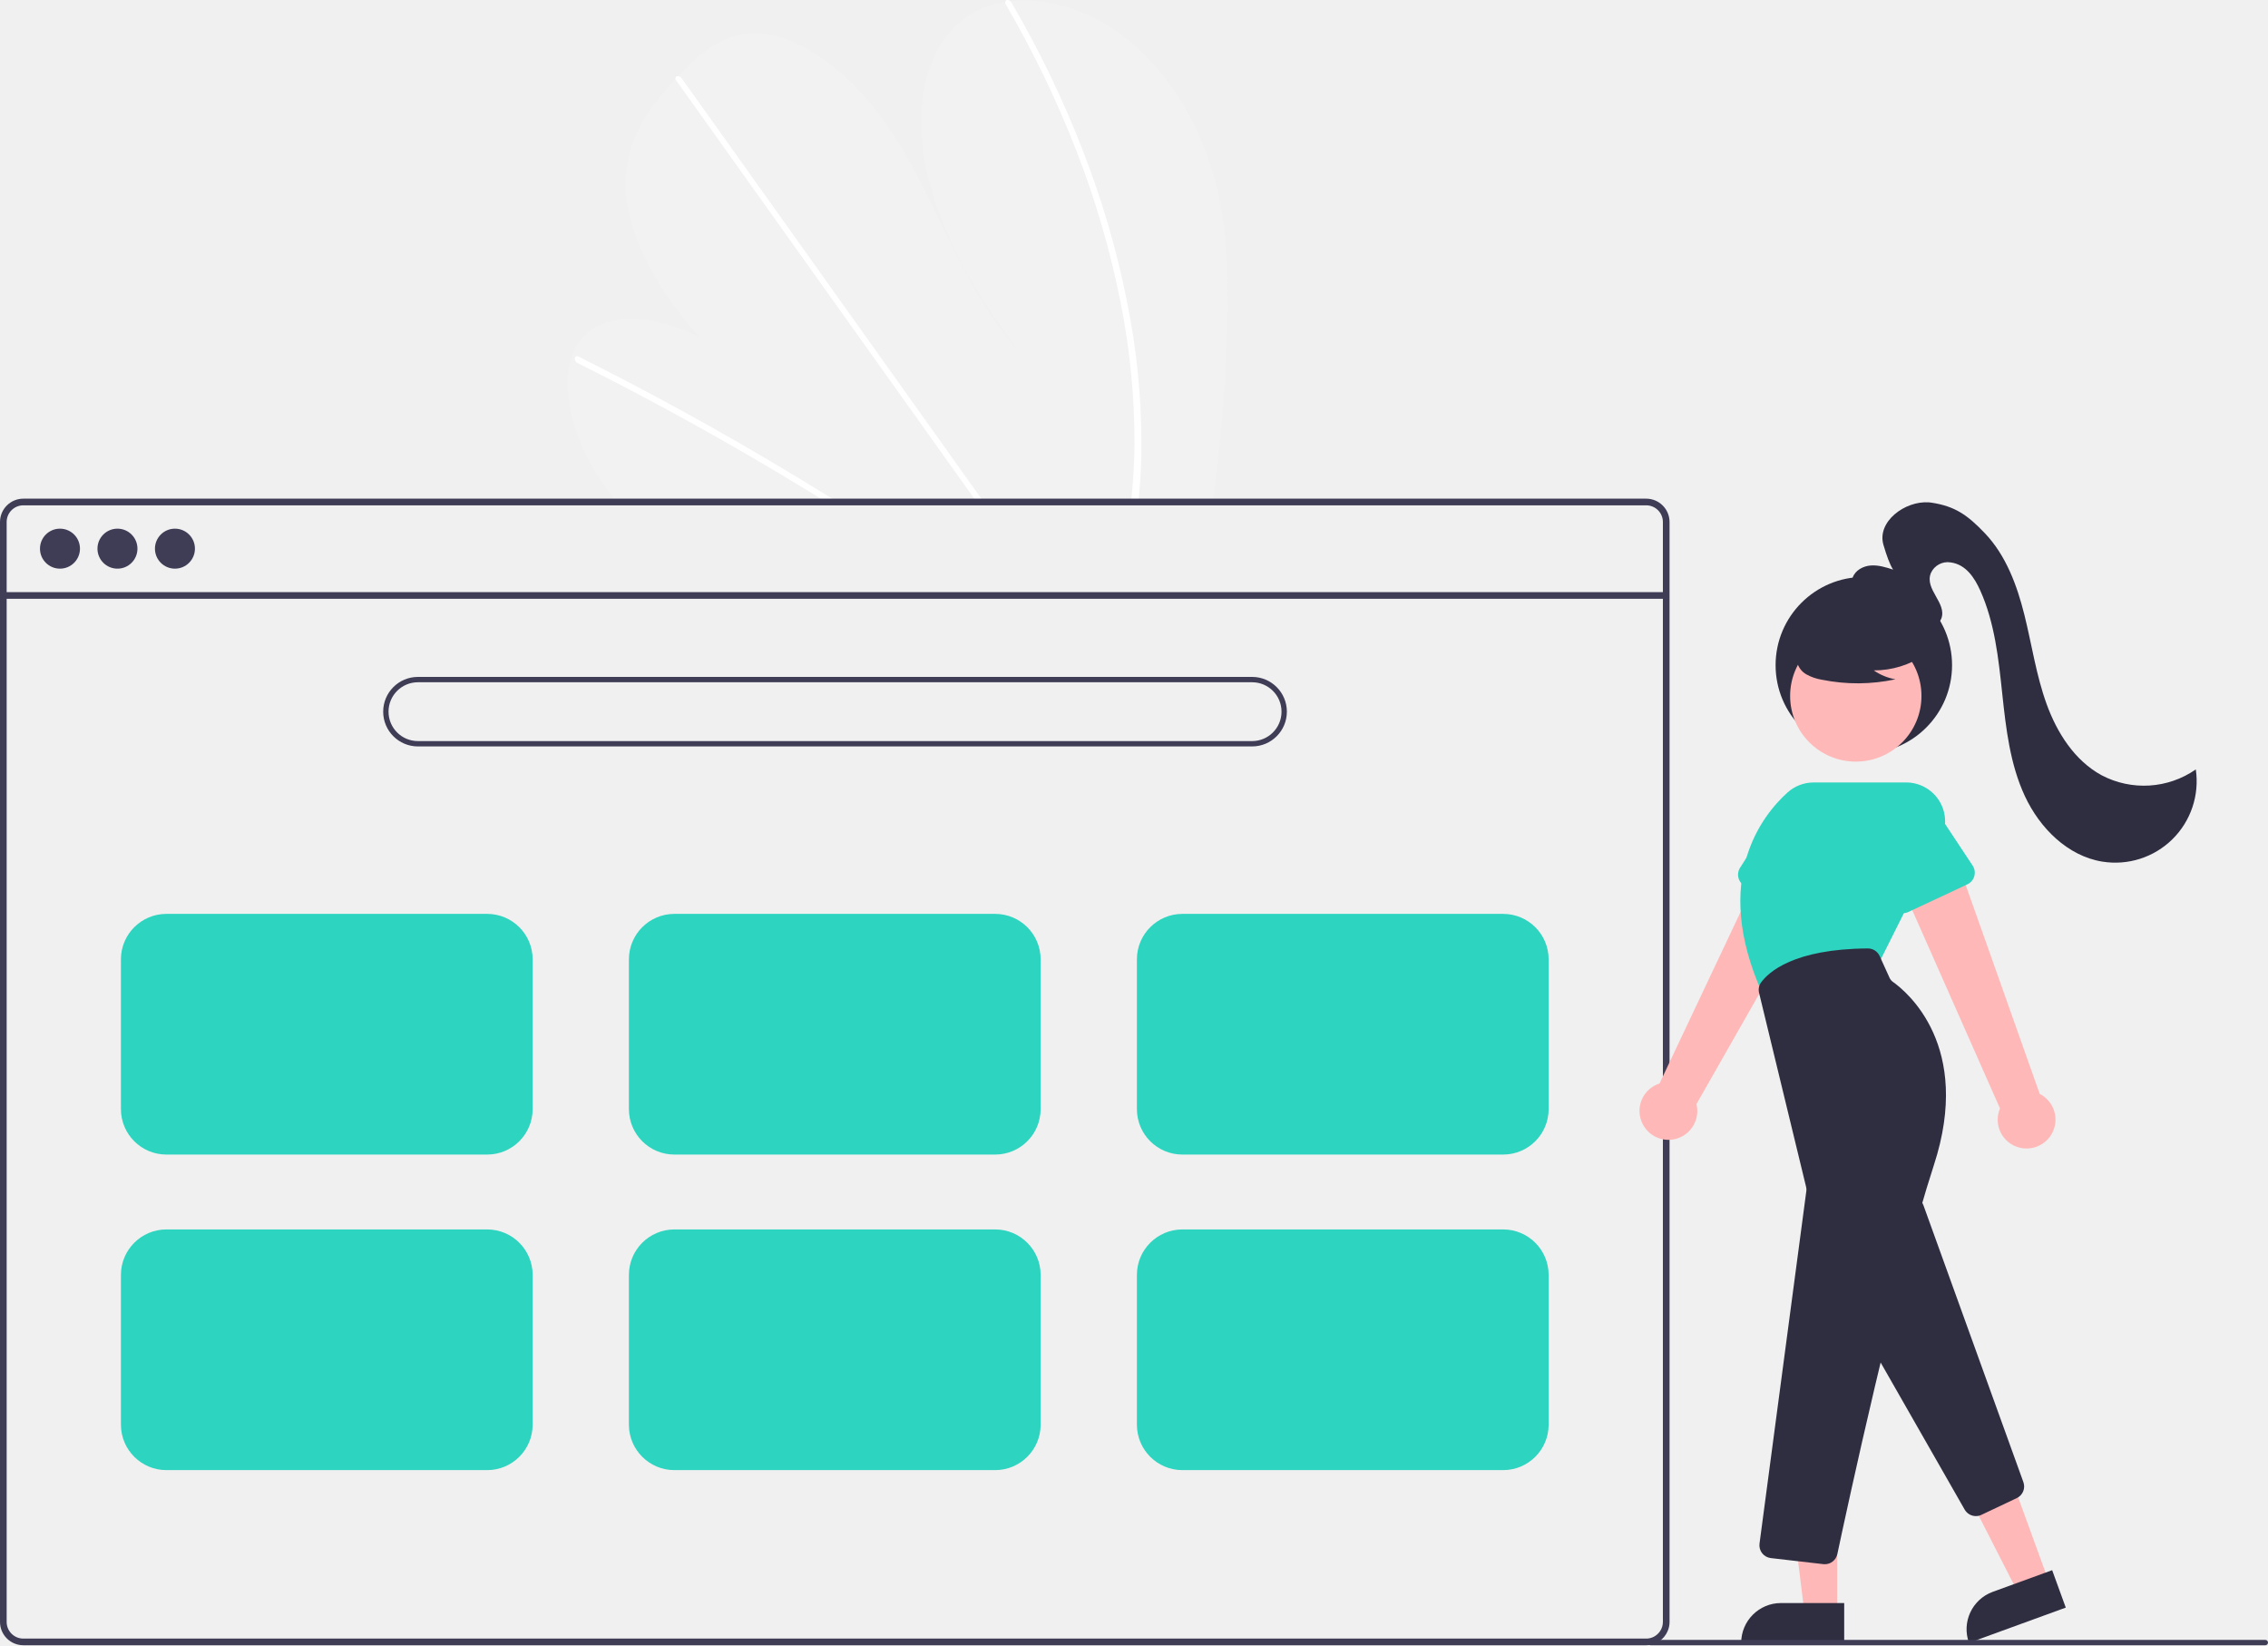
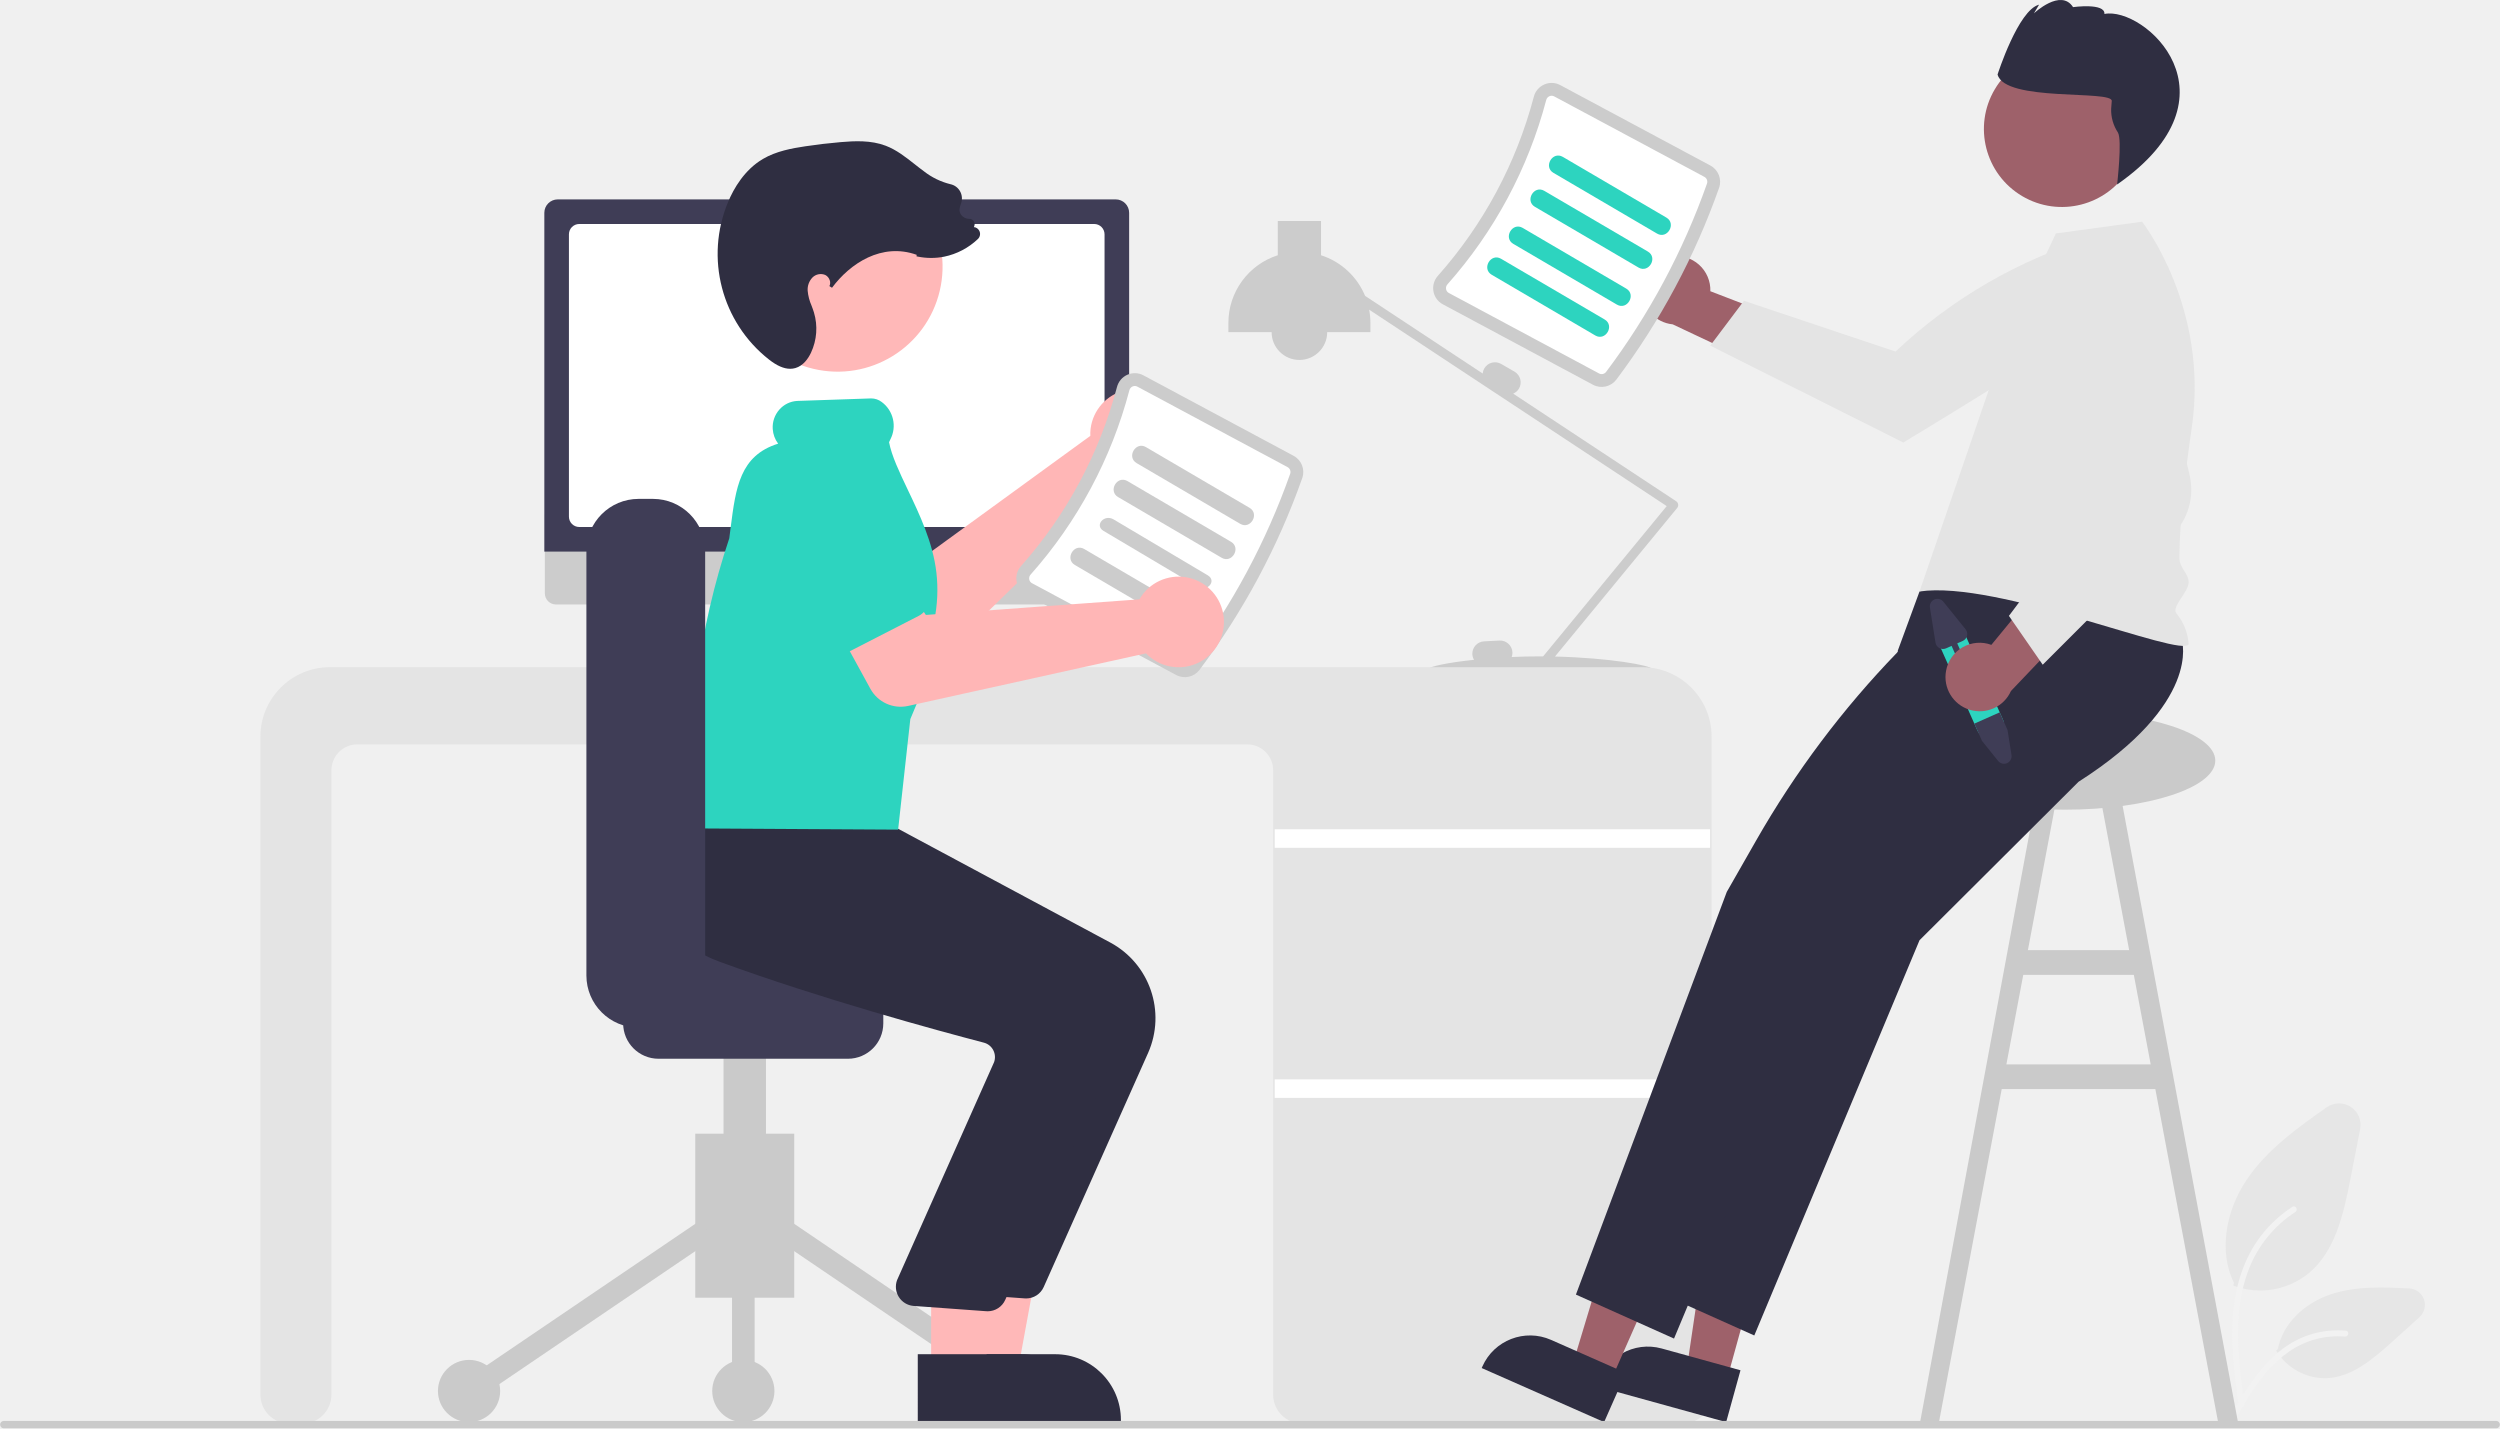
- <svg xmlns="http://www.w3.org/2000/svg" data-name="Layer 1" width="848.284" height="615.234" viewBox="0 0 848.284 615.234">
-   <path d="M634.899,256.958a554.592,554.592,0,0,1-5.228,71.262c-.115.829-.239,1.659-.354,2.488L406.04,329.46c-.656-.824-1.301-1.657-1.926-2.501-2.085-2.792-4.038-5.663-5.832-8.633-8.62-14.308-12.567-31.061-8.612-42.619l.071-.18a20.281,20.281,0,0,1,3.958-6.878c9.017-10.15,27.248-8.458,43.792-.265-14.839-16.243-26.655-36.739-27.553-55.035-.88-17.845,8.451-30.593,18.572-41.427.332-.358.664-.706.996-1.054.161-.179.332-.348.493-.527,7.896-8.256,17.102-16.395,30.427-15.41,14.614,1.082,30.816,13.322,42.177,27.586,11.36,14.254,18.91,30.446,26.562,46.249,7.662,15.793,15.951,31.99,28.246,45.489C540.758,253.192,527.332,229.226,522.372,205.918s-.595-45.694,14.247-56.671a34.713,34.713,0,0,1,15.205-6.135c.64-.106,1.291-.193,1.951-.269,13.739-1.563,30.143,3.188,44.1,14.547,15.37,12.506,26.027,31.046,31.329,48.646C634.505,223.635,635.07,240.578,634.899,256.958Z" transform="translate(-175.858 -142.383)" fill="#f2f2f2" />
-   <path d="M488.818,329.923l-4.269-.024q-2.033-1.271-4.086-2.513c-.847-.535-1.704-1.05-2.562-1.574q-21.243-12.974-42.751-24.889Q413.661,288.997,391.956,278.171a1.789,1.789,0,0,1-1.029-2.046.515.515,0,0,1,.071-.15c.202-.379.653-.536,1.311-.213,1.775.89,3.56,1.78,5.335,2.69q21.764,11.012,43.342,23.123,21.563,12.106,42.879,25.28c.299.182.598.373.897.555C486.118,328.247,487.463,329.085,488.818,329.923Z" transform="translate(-175.858 -142.383)" fill="#fff" />
-   <path d="M543.868,330.23l-2.64-.015c-.595-.833-1.181-1.667-1.776-2.5q-20.985-29.428-41.962-58.855-34.351-48.178-68.682-96.355a1.7,1.7,0,0,1-.297-.582c-.196-.711.327-1.128.996-1.054a2.006,2.006,0,0,1,1.395.888q19.259,27.018,38.509,54.016,34.173,47.937,68.336,95.863c1.449,2.028,2.897,4.066,4.346,6.094C542.687,328.564,543.282,329.397,543.868,330.23Z" transform="translate(-175.858 -142.383)" fill="#fff" />
-   <path d="M602.684,314.899c-.135,4.449-.429,8.828-.814,13.166q-.112,1.244-.224,2.489l-2.77-.015c.085-.829.169-1.659.244-2.489.585-6.267,1.001-12.605,1.057-19.114a266.656,266.656,0,0,0-5.25-53.75,334.665,334.665,0,0,0-16.259-55.842A383.492,383.492,0,0,0,552.068,144.093a1.476,1.476,0,0,1-.245-.981c.114-.789,1.165-1.024,1.951-.269a2.293,2.293,0,0,1,.397.502q1.917,3.296,3.763,6.611a383.228,383.228,0,0,1,25.461,55.443,333.081,333.081,0,0,1,15.157,55.926A263.074,263.074,0,0,1,602.684,314.899Z" transform="translate(-175.858 -142.383)" fill="#fff" />
-   <path d="M791.578,328.857h-607a8.728,8.728,0,0,0-8.72,8.72v411.32a8.728,8.728,0,0,0,8.72,8.72h607a8.712,8.712,0,0,0,6.63-3.06,2.043,2.043,0,0,0,.19-.24,8.166,8.166,0,0,0,1.25-2.11,8.507,8.507,0,0,0,.66-3.31V337.577A8.73,8.73,0,0,0,791.578,328.857Zm6.24,420.04a6.175,6.175,0,0,1-1.03,3.42,6.446,6.446,0,0,1-2.36,2.12,6.184,6.184,0,0,1-2.85.69h-607a6.238,6.238,0,0,1-6.23-6.23V337.577a6.238,6.238,0,0,1,6.23-6.23h607a6.239,6.239,0,0,1,6.24,6.23Z" transform="translate(-175.858 -142.383)" fill="#3f3d56" />
-   <rect x="1.243" y="221.423" width="621.957" height="2.493" fill="#3f3d56" />
-   <circle cx="22.432" cy="205.17" r="7.478" fill="#3f3d56" />
-   <circle cx="43.932" cy="205.17" r="7.478" fill="#3f3d56" />
-   <circle cx="65.433" cy="205.17" r="7.478" fill="#3f3d56" />
-   <path d="M644.177,421.509h-312a13,13,0,0,1,0-26h312a13,13,0,0,1,0,26Zm-312-24a11,11,0,0,0,0,22h312a11,11,0,0,0,0-22Z" transform="translate(-175.858 -142.383)" fill="#3f3d56" />
-   <path d="M358.083,574.127h-120a17.019,17.019,0,0,1-17-17v-56a17.019,17.019,0,0,1,17-17h120a17.019,17.019,0,0,1,17,17v56A17.019,17.019,0,0,1,358.083,574.127Z" transform="translate(-175.858 -142.383)" fill="#2dd4bf" />
-   <path d="M548.083,574.127h-120a17.019,17.019,0,0,1-17-17v-56a17.019,17.019,0,0,1,17-17h120a17.019,17.019,0,0,1,17,17v56A17.019,17.019,0,0,1,548.083,574.127Z" transform="translate(-175.858 -142.383)" fill="#2dd4bf" />
-   <path d="M738.083,574.127h-120a17.019,17.019,0,0,1-17-17v-56a17.019,17.019,0,0,1,17-17h120a17.019,17.019,0,0,1,17,17v56A17.019,17.019,0,0,1,738.083,574.127Z" transform="translate(-175.858 -142.383)" fill="#2dd4bf" />
-   <path d="M358.083,692.127h-120a17.019,17.019,0,0,1-17-17v-56a17.019,17.019,0,0,1,17-17h120a17.019,17.019,0,0,1,17,17v56A17.019,17.019,0,0,1,358.083,692.127Z" transform="translate(-175.858 -142.383)" fill="#2dd4bf" />
-   <path d="M548.083,692.127h-120a17.019,17.019,0,0,1-17-17v-56a17.019,17.019,0,0,1,17-17h120a17.019,17.019,0,0,1,17,17v56A17.019,17.019,0,0,1,548.083,692.127Z" transform="translate(-175.858 -142.383)" fill="#2dd4bf" />
-   <path d="M738.083,692.127h-120a17.019,17.019,0,0,1-17-17v-56a17.019,17.019,0,0,1,17-17h120a17.019,17.019,0,0,1,17,17v56A17.019,17.019,0,0,1,738.083,692.127Z" transform="translate(-175.858 -142.383)" fill="#2dd4bf" />
-   <circle cx="697.115" cy="248.744" r="33" fill="#2f2e41" />
-   <path d="M790.301,562.796a10.743,10.743,0,0,1,6.253-15.24l41.816-88.459,19.128,13.413-47.119,82.735a10.801,10.801,0,0,1-20.078,7.551Z" transform="translate(-175.858 -142.383)" fill="#ffb8b8" />
-   <path d="M826.133,470.841a4.812,4.812,0,0,1,.552-3.973l13.001-20.382a13.377,13.377,0,0,1,24.456,10.85l-6.549,23.353a4.817,4.817,0,0,1-6.604,3.096L828.78,473.855A4.811,4.811,0,0,1,826.133,470.841Z" transform="translate(-175.858 -142.383)" fill="#2dd4bf" />
-   <path d="M931.348,571.566a10.743,10.743,0,0,1-7.445-14.694l-39.602-89.472,22.655-5.706,31.804,89.742a10.801,10.801,0,0,1-7.412,20.13Z" transform="translate(-175.858 -142.383)" fill="#ffb8b8" />
-   <polygon points="766.285 591.358 754.765 595.553 733.105 553.115 750.107 546.924 766.285 591.358" fill="#ffb8b8" />
-   <path d="M923.479,735.693H947.123a0,0,0,0,1,0,0v14.887a0,0,0,0,1,0,0H908.592a0,0,0,0,1,0,0v0A14.887,14.887,0,0,1,923.479,735.693Z" transform="translate(-374.1125 219.9076) rotate(-20.00652)" fill="#2f2e41" />
-   <path d="M910.695,706.898l-43.887-76.802a4.822,4.822,0,0,1,.052-4.868l19.762-32.937a4.817,4.817,0,0,1,8.661.841l37.364,103.468a4.799,4.799,0,0,1-2.469,5.99l-13.239,6.271a4.774,4.774,0,0,1-2.044.459A4.84,4.84,0,0,1,910.695,706.898Z" transform="translate(-175.858 -142.383)" fill="#2f2e41" />
-   <circle cx="694.111" cy="260.239" r="24.561" fill="#ffb8b8" />
-   <path d="M835.034,513.874c-19.342-42.889.157-66.859,9.439-75.173a14.557,14.557,0,0,1,9.73-3.721h34.599a14.576,14.576,0,0,1,13.038,21.095l-23.13,46.259-43.488,11.96Z" transform="translate(-175.858 -142.383)" fill="#2dd4bf" />
-   <path d="M885.651,483.434a4.812,4.812,0,0,1-2.645-3.015l-6.924-23.163a13.377,13.377,0,0,1,24.198-11.413l13.39,20.223a4.817,4.817,0,0,1-1.974,7.022l-22.033,10.314A4.811,4.811,0,0,1,885.651,483.434Z" transform="translate(-175.858 -142.383)" fill="#2dd4bf" />
-   <polygon points="687.147 602.955 674.887 602.954 669.055 555.666 687.149 555.667 687.147 602.955" fill="#ffb8b8" />
-   <path d="M666.13,599.451h23.644a0,0,0,0,1,0,0v14.887a0,0,0,0,1,0,0H651.243a0,0,0,0,1,0,0v0A14.887,14.887,0,0,1,666.13,599.451Z" fill="#2f2e41" />
-   <path d="M857.81,727.286l-19.629-2.264a4.818,4.818,0,0,1-4.223-5.42l17.518-131.9a3.75,3.75,0,0,0-.073-1.377l-17.608-72.645a4.761,4.761,0,0,1,.754-3.926c2.73-3.764,12.086-12.537,39.914-12.703h.03a4.834,4.834,0,0,1,4.397,2.827l3.712,8.166a3.763,3.763,0,0,0,1.253,1.513c5.11,3.617,29.862,23.918,15.328,68.489-14.285,43.807-32.587,128.855-36.111,145.459a4.791,4.791,0,0,1-4.698,3.814A4.925,4.925,0,0,1,857.81,727.286Z" transform="translate(-175.858 -142.383)" fill="#2f2e41" />
-   <path d="M895.777,387.173A33.405,33.405,0,0,1,876.686,393.073a20.471,20.471,0,0,0,8.114,3.338,67.359,67.359,0,0,1-27.514.155,17.807,17.807,0,0,1-5.76-1.978,7.289,7.289,0,0,1-3.555-4.755c-.604-3.449,2.083-6.582,4.876-8.693A35.967,35.967,0,0,1,883.071,375.1c3.376.873,6.759,2.347,8.951,5.059s2.843,6.891.753,9.684Z" transform="translate(-175.858 -142.383)" fill="#2f2e41" />
-   <path d="M879.378,370.088c-2.806-.934-5.693-1.914-7.916-3.864s-3.634-5.139-2.635-7.922c.963-2.682,3.896-4.248,6.738-4.459s5.638.669,8.351,1.537c-1.227-1.854-2.495-5.449-3.605-9.241-2.532-8.652,8.02-16.553,17.011-15.901q.397.029.769.083c9.066,1.323,13.769,4.781,20.101,11.403,7.921,8.284,12.063,19.461,14.837,30.582s4.403,22.564,8.305,33.341S951.817,426.785,961.88,432.271a33.982,33.982,0,0,0,35.26-2.173,30.442,30.442,0,0,1-34.972,34.484c-12.992-2.098-23.4-12.563-28.958-24.491s-7.077-25.281-8.471-38.367-2.807-26.434-8.185-38.445c-2.177-4.861-5.381-9.809-11.107-10.585a6.89,6.89,0,0,0-7.387,3.959c-2.518,6.094,6.096,11.254,3.889,17.061a6.393,6.393,0,0,1-5.692,3.887c-4.164.274-7.584-2.113-10.806-4.416C878.859,368.472,879.378,370.088,879.378,370.088Z" transform="translate(-175.858 -142.383)" fill="#2f2e41" />
-   <path d="M1023.142,757.617h-230a1,1,0,0,1,0-2h230a1,1,0,0,1,0,2Z" transform="translate(-175.858 -142.383)" fill="#3f3d56" />
+ <svg xmlns="http://www.w3.org/2000/svg" data-name="Layer 1" width="809.675" height="462.577" viewBox="0 0 809.675 462.577">
+   <path d="M328.25,429.039v-130a7,7,0,1,1,14,0v130a7,7,0,0,1-14,0Z" transform="translate(-195.1623 -218.7113)" fill="#f0f0f0" />
+   <path d="M311.5,429.039v-130a7,7,0,1,1,14,0v130a7,7,0,0,1-14,0Z" transform="translate(-195.1623 -218.7113)" fill="#f0f0f0" />
+   <path d="M294.75,429.039v-130a7,7,0,1,1,14,0v130a7,7,0,0,1-14,0Z" transform="translate(-195.1623 -218.7113)" fill="#f0f0f0" />
+   <path d="M927.154,636.675a24.441,24.441,0,0,1-8.271-1.436l-.409-.147.188-.905c-4.752-9.601-3.091-22.753,4.253-33.567,6.677-9.831,16.829-16.979,25.786-23.284a6.967,6.967,0,0,1,10.848,7.029l-3.203,16.434c-2.312,11.855-5.062,23.076-13.217,30.073A24.904,24.904,0,0,1,927.154,636.675Z" transform="translate(-195.1623 -218.7113)" fill="#e6e6e6" />
+   <path d="M948.131,665.072a18.621,18.621,0,0,1-15.563-8.565l-.232-.361.554-.488c1.433-7.818,8.173-14.784,17.223-17.78,8.226-2.723,17.306-2.277,25.312-1.886h0a5.349,5.349,0,0,1,3.323,9.314l-9.008,8.131c-6.546,5.907-13.074,11.241-20.949,11.623Q948.459,665.073,948.131,665.072Z" transform="translate(-195.1623 -218.7113)" fill="#e6e6e6" />
+   <path d="M920.176,673.764c-1.33-9.905-2.698-19.938-1.765-29.949.829-8.891,3.482-17.576,8.884-24.696a40.516,40.516,0,0,1,10.31-9.551c1.031-.665,1.98,1.005.953,1.667a38.871,38.871,0,0,0-15.112,18.64c-3.29,8.555-3.818,17.88-3.251,26.968.343,5.496,1.07,10.955,1.802,16.408a1.004,1.004,0,0,1-.66,1.188.948.948,0,0,1-1.162-.674Z" transform="translate(-195.1623 -218.7113)" fill="#f2f2f2" />
+   <path d="M916.416,679.458c6.403-11.581,13.829-24.453,27.099-28.567a29.613,29.613,0,0,1,11.398-1.203c1.21.107.908,2.014-.3,1.907a27.633,27.633,0,0,0-18.19,4.92c-5.129,3.569-9.122,8.53-12.502,13.792-2.07,3.223-3.925,6.582-5.78,9.938-.593,1.072-2.325.298-1.726-.787Z" transform="translate(-195.1623 -218.7113)" fill="#f2f2f2" />
+   <path d="M913.535,679.289,920,679.437,881.02,471.199l-6.465,1.218,10.179,54.02H851.94l10.179-54.02-6.464-1.218L817,679.437l6.139-.148,20.322-107.852h49.751ZM844.969,563.437l5.464-29h35.808l5.464,29Z" transform="translate(-195.1623 -218.7113)" fill="#cacaca" />
+   <path d="M631.25,432.356V363.97c0-2.03,3.14-3.682,7-3.682s7,1.652,7,3.682v68.385c0,2.03-3.14,3.682-7,3.682S631.25,434.386,631.25,432.356Z" transform="translate(-195.1623 -218.7113)" fill="#f0f0f0" />
+   <path d="M614.5,432.356V363.97c0-2.03,3.14-3.682,7-3.682s7,1.652,7,3.682v68.385c0,2.03-3.14,3.682-7,3.682S614.5,434.386,614.5,432.356Z" transform="translate(-195.1623 -218.7113)" fill="#f0f0f0" />
+   <path d="M597.75,432.356V363.97c0-2.03,3.14-3.682,7-3.682s7,1.652,7,3.682v68.385c0,2.03-3.14,3.682-7,3.682S597.75,434.386,597.75,432.356Z" transform="translate(-195.1623 -218.7113)" fill="#f0f0f0" />
+   <path d="M738.664,382.065a1.499,1.499,0,0,0-.656-1.028L685.235,346.198a3.954,3.954,0,0,0,1.894-1.659h0a4.012,4.012,0,0,0-1.464-5.464l-4.33-2.5a4.011,4.011,0,0,0-5.464,1.464,3.939,3.939,0,0,0-.507,1.643l-38.094-25.148A23.059,23.059,0,0,0,623,301.377V290.289H609v11.088a23.007,23.007,0,0,0-16,21.912v3h14a9,9,0,0,0,18,0h14v-3a23.123,23.123,0,0,0-.405-4.286l96.369,63.62L694.933,431.293c-.311-.001-.62-.004-.933-.004-3.194,0-6.289.075-9.237.206a3.957,3.957,0,0,0,.229-1.544,4.012,4.012,0,0,0-4.203-3.786l-4.993.26a4.012,4.012,0,0,0-3.787,4.203,3.932,3.932,0,0,0,.542,1.772C663.722,433.337,658,434.631,658,435.289c0,1.078,15.363.052,34.592.002a1.495,1.495,0,0,0,2.566.45l.371-.45c19.172.053,34.471,1.073,34.471-.003,0-1.015-13.602-3.538-31.226-3.943l39.566-48.104A1.501,1.501,0,0,0,738.664,382.065Z" transform="translate(-195.1623 -218.7113)" fill="#ccc" />
+   <path d="M740.107,679.789H616.892a9.403,9.403,0,0,1-9.392-9.393V468.181a8.401,8.401,0,0,0-8.392-8.392H310.892a8.401,8.401,0,0,0-8.392,8.392V670.396A9.403,9.403,0,0,1,293.108,679.789h-4.216a9.403,9.403,0,0,1-9.392-9.393V457.289a22.525,22.525,0,0,1,22.5-22.5h425a22.526,22.526,0,0,1,22.5,22.5V670.396A9.404,9.404,0,0,1,740.107,679.789Z" transform="translate(-195.1623 -218.7113)" fill="#e4e4e4" />
+   <rect x="412.838" y="268.577" width="141" height="6" fill="#fff" />
+   <rect x="412.838" y="349.577" width="141" height="6" fill="#fff" />
+   <path d="M491.284,433.801l-4.052-1.706-2.78-20.315H447.431l-3.013,20.232-3.626,1.813a.861.861,0,0,0,.385,1.631h49.772A.861.861,0,0,0,491.284,433.801Z" transform="translate(-195.1623 -218.7113)" fill="#e6e6e6" />
+   <path d="M557.071,414.483H375.217a3.603,3.603,0,0,1-3.595-3.603V385.236H560.666V410.88A3.603,3.603,0,0,1,557.071,414.483Z" transform="translate(-195.1623 -218.7113)" fill="#ccc" />
+   <path d="M560.856,397.356H371.457V287.632A4.348,4.348,0,0,1,375.8,283.289H556.513a4.348,4.348,0,0,1,4.343,4.343Z" transform="translate(-195.1623 -218.7113)" fill="#3f3d56" />
+   <path d="M549.544,389.392H382.769a3.352,3.352,0,0,1-3.348-3.348V294.601a3.352,3.352,0,0,1,3.348-3.348H549.544a3.352,3.352,0,0,1,3.348,3.348V386.044A3.352,3.352,0,0,1,549.544,389.392Z" transform="translate(-195.1623 -218.7113)" fill="#fff" />
+   <path d="M736.502,301.75a11.025,11.025,0,0,1,12.592,11.281l36.565,14.074-16.566,11.836-32.183-15.18a11.085,11.085,0,0,1-.407-22.012Z" transform="translate(-195.1623 -218.7113)" fill="#9e616a" />
+   <path d="M875.339,294.841l6.186,11.247a32.296,32.296,0,0,1-10.963,18.211c-9.471,7.988-58.992,37.737-58.992,37.737l-62.517-31.385,10.937-14.533,49.082,16.449,0,0a160.767,160.767,0,0,1,64.164-37.094Z" transform="translate(-195.1623 -218.7113)" fill="#e4e4e4" />
+   <ellipse cx="668.675" cy="246.336" rx="48.791" ry="15.898" fill="#cacaca" />
+   <polygon points="559.217 447.105 546.261 443.524 553.909 391.846 573.031 397.133 559.217 447.105" fill="#9e616a" />
+   <path d="M754.212,679.289l-41.775-11.548.146-.528a16.871,16.871,0,0,1,20.755-11.766l.001 0,25.515,7.053Z" transform="translate(-195.1623 -218.7113)" fill="#2f2e41" />
+   <polygon points="521.653 447.273 509.356 441.843 524.448 391.831 542.596 399.844 521.653 447.273" fill="#9e616a" />
+   <path d="M714.688,679.289,675.039,661.781l.221-.501a16.871,16.871,0,0,1,22.247-8.619l.001 0,24.216,10.693Z" transform="translate(-195.1623 -218.7113)" fill="#2f2e41" />
+   <path d="M901.809,426.178s6.517,20.193-33.471,45.73l-51.501,51.319-53.512,128.006-31.77-14.243,6.231-16.632,4.181-11.16,2.139-5.71,2.293-6.121L780.41,506.581l28.57-50.023.829-27.143,7.027-19.134,50.983-18.091Z" transform="translate(-195.1623 -218.7113)" fill="#2f2e41" />
+   <path d="M875.809,427.178s6.517,20.193-33.471,45.73l-51.501,51.319-53.512,128.006-31.77-14.243,6.231-16.632,4.181-11.16,2.139-5.71,2.293-6.121L754.41,507.581l9.566-16.749a305.081,305.081,0,0,1,45.646-60.815L819,420.322l1-15,21.82-12.133Z" transform="translate(-195.1623 -218.7113)" fill="#2f2e41" />
+   <path d="M845,328.322l16-34,27.922-3.809S910.724,318.291,905,357.322c-2.147,14.637-3.896,29.209-4,42-.028,3.403,2.95,4.923,3,8,.049,3.023-5.643,7.946-4,10a17.53,17.53,0,0,1,4,10c-1.981,4.716-61.956-20.834-87.164-17.042Z" transform="translate(-195.1623 -218.7113)" fill="#e4e4e4" />
+   <circle cx="862.949" cy="260.492" r="25.255" transform="translate(2.9207 650.46) rotate(-59.27092)" fill="#9e616a" />
+   <path d="M879.095,251.424c-.048.665-.115,1.545-.192,2.54a13.191,13.191,0,0,0,2.199,7.68c1.413,2.389-.273,16.821-.273,16.821,41.368-28.836,8.681-57.807-4.105-55.232.267-3.667-10.161-2.214-10.161-2.214-3.973-6.188-12.682,2.026-12.682,2.026l1.68-2.827c-6.761,1.72-13.444,22.615-13.444,22.615C844.411,251.848,879.362,247.757,879.095,251.424Z" transform="translate(-195.1623 -218.7113)" fill="#2f2e41" />
+   <path d="M718.615,341.697a231.85,231.85,0,0,0,33.323-62.191,5.955,5.955,0,0,0-2.812-7.169L700.481,246.272a5.878,5.878,0,0,0-5.157-.209,5.978,5.978,0,0,0-3.407,3.992,141.635,141.635,0,0,1-31.067,57.982,5.977,5.977,0,0,0-1.437,5.047,5.878,5.878,0,0,0,3.03,4.177l48.645,26.065A5.955,5.955,0,0,0,718.615,341.697Z" transform="translate(-195.1623 -218.7113)" fill="#ccc" />
+   <path d="M715.296,339.203a1.797,1.797,0,0,1-2.245.464L664.405,313.601a1.725,1.725,0,0,1-.903-1.242,1.825,1.825,0,0,1,.45-1.561,145.803,145.803,0,0,0,31.983-59.69,1.825,1.825,0,0,1,1.049-1.239,1.726,1.726,0,0,1,1.537.064L747.165,275.998a1.797,1.797,0,0,1,.858,2.128A227.698,227.698,0,0,1,715.296,339.203Z" transform="translate(-195.1623 -218.7113)" fill="#fff" />
+   <path d="M698.277,274.697l33.552,19.666c3.338,1.957,6.361-3.227,3.028-5.181L701.305,269.516c-3.338-1.957-6.361,3.227-3.028,5.181Z" transform="translate(-195.1623 -218.7113)" fill="#2dd4bf" />
+   <path d="M692.277,285.697l33.552,19.666c3.338,1.957,6.361-3.227,3.028-5.181L695.305,280.516c-3.338-1.957-6.361,3.227-3.028,5.181Z" transform="translate(-195.1623 -218.7113)" fill="#2dd4bf" />
+   <path d="M685.277,297.697l33.552,19.666c3.338,1.957,6.361-3.227,3.028-5.181L688.305,292.516c-3.338-1.957-6.361,3.227-3.028,5.181Z" transform="translate(-195.1623 -218.7113)" fill="#2dd4bf" />
+   <path d="M678.277,307.697l33.552,19.666c3.338,1.957,6.361-3.227,3.028-5.181L681.305,302.516c-3.338-1.957-6.361,3.227-3.028,5.181Z" transform="translate(-195.1623 -218.7113)" fill="#2dd4bf" />
+   <path d="M831.232,423.375,843.828,451.701a4.469,4.469,0,0,1-.319,4.243,4.479,4.479,0,0,1-4.54,2.019,4.128,4.128,0,0,1-.868-.232,4.512,4.512,0,0,1-2.496-2.374l-12.596-28.325a4.5,4.5,0,1,1,8.224-3.657Z" transform="translate(-195.1623 -218.7113)" fill="#2dd4bf" />
+   <path d="M842.812,449.416l2.524,5.717,1.29,8.105a2.451,2.451,0,0,1-4.329,1.925l-5.222-6.497-2.487-5.592Z" transform="translate(-195.1623 -218.7113)" fill="#3f3d56" />
+   <path d="M820.209,415.495l1.805,11.34a2.452,2.452,0,0,0,3.419,1.855l1.79-.796,3.454,7.767a1,1,0,0,0,1.827-.813l-3.454-7.767,1.79-.796a2.455,2.455,0,0,0,1.248-3.232,2.468,2.468,0,0,0-.337-.549l-7.212-8.936a2.453,2.453,0,0,0-4.33,1.926Z" transform="translate(-195.1623 -218.7113)" fill="#3f3d56" />
+   <path d="M825.434,435.963a11.025,11.025,0,0,1,14.671-8.402l24.866-30.278,6.021,19.449-24.537,25.771a11.085,11.085,0,0,1-21.022-6.54Z" transform="translate(-195.1623 -218.7113)" fill="#9e616a" />
+   <path d="M856.739,433.995,845.787,418.176l31.099-41.465-16.021-34.33,1.167-40.835,13.239-2.446.164.082a32.537,32.537,0,0,1,14.099,16.423c3.303,8.256,10.675,39.25,14.776,56.99a20.679,20.679,0,0,1-5.561,19.389Z" transform="translate(-195.1623 -218.7113)" fill="#e4e4e4" />
+   <path d="M548.376,357.557a14.719,14.719,0,0,0-.091,2.316l-56.073,40.794L476.808,393.849l-13.327,21.903,26.098,14.719a11.186,11.186,0,0,0,13.311-1.741l56.435-55.123a14.677,14.677,0,1,0-10.949-16.05Z" transform="translate(-195.1623 -218.7113)" fill="#ffb6b6" />
+   <path d="M490.399,402.158l-16.352,27.248a6.292,6.292,0,0,1-9.388,1.625l-24.483-20.107A17.474,17.474,0,0,1,458.247,381.01l29.17,12.099a6.292,6.292,0,0,1,2.983,9.049Z" transform="translate(-195.1623 -218.7113)" fill="#2dd4bf" />
+   <rect x="420.336" y="585.879" width="32.052" height="53.115" transform="translate(677.5629 1006.162) rotate(-180)" fill="#cacaca" />
+   <rect x="483.525" y="596.633" width="7.327" height="92.965" transform="translate(-513.6929 466.4336) rotate(-55.84051)" fill="#cacaca" />
+   <rect x="339.054" y="639.452" width="92.965" height="7.327" transform="translate(-489.758 108.721) rotate(-34.15969)" fill="#cacaca" />
+   <circle cx="330.489" cy="450.504" r="10.074" fill="#cacaca" />
+   <circle cx="240.742" cy="450.504" r="10.074" fill="#cacaca" />
+   <circle cx="151.911" cy="450.504" r="10.074" fill="#cacaca" />
+   <rect x="237.079" y="398.304" width="7.326" height="52.2" fill="#cacaca" />
+   <rect x="429.494" y="539.174" width="13.737" height="70.515" transform="translate(677.5629 930.1516) rotate(-180)" fill="#cacaca" />
+   <path d="M396.984,550.163V533.679a11.46,11.46,0,0,1,11.447-11.447h61.358A11.46,11.46,0,0,1,481.236,533.679v16.484a11.46,11.46,0,0,1-11.447,11.447H408.431A11.46,11.46,0,0,1,396.984,550.163Z" transform="translate(-195.1623 -218.7113)" fill="#3f3d56" />
+   <polygon points="312.641 444.129 329.609 444.128 337.683 400.117 312.639 400.118 312.641 444.129" fill="#ffb8b8" />
+   <path d="M503.476,679.289l54.715-.002v-.692a21.296,21.296,0,0,0-21.296-21.296h-.002l-33.418.001Z" transform="translate(-195.1623 -218.7113)" fill="#2f2e41" />
+   <path d="M533.183,635.548l33.829-75.86a27.801,27.801,0,0,0-12.206-35.688l-73.377-39.347-33.484-2.848-30.886-2.807-.223.377c-.285.481-6.926,11.952-2.437,24.529,3.405,9.54,12.262,16.992,26.324,22.149,32.824,12.035,70.741,22.322,85.52,26.185a4.777,4.777,0,0,1,3.061,2.436,4.842,4.842,0,0,1,.272,3.874l-31.429,70.61a6.228,6.228,0,0,0,5.273,8.345l23.484,1.71q.299.028.595.028A6.224,6.224,0,0,0,533.183,635.548Z" transform="translate(-195.1623 -218.7113)" fill="#2f2e41" />
+   <polygon points="301.568 444.129 318.536 444.128 326.61 400.117 301.566 400.118 301.568 444.129" fill="#ffb8b8" />
+   <path d="M492.403,679.289l54.715-.002v-.692a21.296,21.296,0,0,0-21.296-21.296h-.002l-33.418.001Z" transform="translate(-195.1623 -218.7113)" fill="#2f2e41" />
+   <path d="M520.726,639.701l33.829-75.86a27.801,27.801,0,0,0-12.206-35.688l-73.377-39.347-33.483-2.848-24.192-2.098.003-.332c-.285.481-6.926,11.952-2.437,24.529,3.405,9.54,5.341,16.992,19.404,22.149,32.824,12.035,70.741,22.322,85.52,26.185a4.777,4.777,0,0,1,3.061,2.436,4.842,4.842,0,0,1,.272,3.874l-31.429,70.61a6.228,6.228,0,0,0,5.273,8.345l23.484,1.71q.299.028.595.028A6.224,6.224,0,0,0,520.726,639.701Z" transform="translate(-195.1623 -218.7113)" fill="#2f2e41" />
+   <circle cx="466.433" cy="305.085" r="33.995" transform="translate(-133.4516 469.5658) rotate(-76.6227)" fill="#ffb8b8" />
+   <path d="M583.615,435.697a231.85,231.85,0,0,0,33.323-62.191,5.955,5.955,0,0,0-2.812-7.169L565.481,340.272a5.878,5.878,0,0,0-5.157-.209,5.978,5.978,0,0,0-3.407,3.992,141.635,141.635,0,0,1-31.067,57.982,5.977,5.977,0,0,0-1.437,5.047,5.878,5.878,0,0,0,3.03,4.177l48.645,26.065A5.955,5.955,0,0,0,583.615,435.697Z" transform="translate(-195.1623 -218.7113)" fill="#ccc" />
+   <path d="M580.296,433.203a1.797,1.797,0,0,1-2.245.464L529.405,407.601a1.725,1.725,0,0,1-.903-1.242,1.825,1.825,0,0,1,.45-1.561,145.803,145.803,0,0,0,31.983-59.69,1.825,1.825,0,0,1,1.049-1.239,1.726,1.726,0,0,1,1.537.064L612.165,369.998a1.797,1.797,0,0,1,.858,2.128A227.698,227.698,0,0,1,580.296,433.203Z" transform="translate(-195.1623 -218.7113)" fill="#fff" />
+   <path d="M563.277,368.697l33.552,19.666c3.338,1.957,6.361-3.227,3.028-5.181L566.305,363.516c-3.338-1.957-6.361,3.227-3.028,5.181Z" transform="translate(-195.1623 -218.7113)" fill="#ccc" />
+   <path d="M557.277,379.697l33.552,19.666c3.338,1.957,6.361-3.227,3.028-5.181L560.305,374.516c-3.338-1.957-6.361,3.227-3.028,5.181Z" transform="translate(-195.1623 -218.7113)" fill="#ccc" />
+   <path d="M552.563,390.654l30.514,18.115c3.036,1.802,6.283-1.924,3.252-3.723l-30.514-18.115c-3.036-1.802-6.283,1.924-3.252,3.723Z" transform="translate(-195.1623 -218.7113)" fill="#ccc" />
+   <path d="M543.277,401.697l33.552,19.666c3.338,1.957,6.361-3.227,3.028-5.181L546.305,396.516c-3.338-1.957-6.361,3.227-3.028,5.181Z" transform="translate(-195.1623 -218.7113)" fill="#ccc" />
+   <path d="M486.034,487.406l-67.274-.402-.018-.479c-1.283-33.754,2.843-64.33,12.612-93.475.138-1.091.287-2.257.434-3.401,1.669-13.039,2.994-23.392,15.393-27.247a8.815,8.815,0,0,1-1.752-4.734,8.613,8.613,0,0,1,2.145-6.3,8.283,8.283,0,0,1,5.753-2.807l23.945-.815a5.604,5.604,0,0,1,3.477,1.179,9.559,9.559,0,0,1,2.784,12.077c-.282.562-.39.817-.431.929.851,4.46,3.377,9.758,6.05,15.364,3.827,8.027,8.165,17.125,9.28,26.858a49.127,49.127,0,0,1-.741,15.749,31.037,31.037,0,0,0-.342,8.453c.219,4.182.425,8.13-1.938,11.948-.603,1.035-1.292,2.139-2.101,3.361l-3.325,7.948Z" transform="translate(-195.1623 -218.7113)" fill="#2dd4bf" />
+   <path d="M385.079,534.642V397.18a16.914,16.914,0,0,1,16.895-16.895h4.673a16.914,16.914,0,0,1,16.895,16.895V534.642a16.914,16.914,0,0,1-16.895,16.895h-4.673A16.914,16.914,0,0,1,385.079,534.642Z" transform="translate(-195.1623 -218.7113)" fill="#3f3d56" />
+   <path d="M565.483,410.9a14.718,14.718,0,0,0-1.299,1.919l-69.158,5.05-9.485-13.922-22.881,11.569,14.396,26.277a11.186,11.186,0,0,0,12.224,5.548l77.03-17.029A14.677,14.677,0,1,0,565.483,410.9Z" transform="translate(-195.1623 -218.7113)" fill="#ffb6b6" />
+   <path d="M492.698,418.178,464.427,432.689a6.292,6.292,0,0,1-8.831-3.575l-10.181-30.001A17.465,17.465,0,0,1,453.023,375.677c-12.532,6.433,13.569-11.839,23.53,7.568l18.388,25.673a6.292,6.292,0,0,1-2.243,9.26Z" transform="translate(-195.1623 -218.7113)" fill="#2dd4bf" />
+   <path d="M451.076,338.15c-2.046,0-4.304-.986-6.849-2.984a43.513,43.513,0,0,1-13.265-51.025c1.851-4.421,5.312-10.43,11.292-13.951,4.299-2.53,9.349-3.444,13.745-4.103,3.806-.57,7.659-1.024,11.453-1.348,4.533-.388,9.77-.649,14.546,1.165,3.499,1.33,6.478,3.679,9.358,5.95,1.004.791,2.042,1.61,3.082,2.368a22.697,22.697,0,0,0,8.528,4.142,4.671,4.671,0,0,1,3.126,2.29,4.754,4.754,0,0,1,.334,3.929c-.449,1.26-.855,2.396-.034,3.626a3.24,3.24,0,0,0,2.706,1.379,1.677,1.677,0,0,1,1.418.74,1.709,1.709,0,0,1,.186,1.59l-.132.339a2.181,2.181,0,0,1,1.701,1.106,2.235,2.235,0,0,1-.411,2.768,22.404,22.404,0,0,1-10.918,5.714,21.821,21.821,0,0,1-8.499-.02l-.451-.088.055-.5c-11.344-4.046-21.584,2.82-27.422,10.67l-.843-.532a2.419,2.419,0,0,0,.107-1.896,2.941,2.941,0,0,0-1.455-1.721,3.808,3.808,0,0,0-4.144.827,5.652,5.652,0,0,0-1.55,4.286,15.339,15.339,0,0,0,1.251,4.806c.274.729.558,1.482.789,2.242a18.311,18.311,0,0,1-.968,13.035c-.884,1.86-2.481,4.232-5.076,4.968A6.071,6.071,0,0,1,451.076,338.15Z" transform="translate(-195.1623 -218.7113)" fill="#2f2e41" />
+   <path d="M1003.647,681.289H196.353a1.191,1.191,0,0,1,0-2.381h807.294a1.191,1.191,0,0,1,0,2.381Z" transform="translate(-195.1623 -218.7113)" fill="#cacaca" />
</svg>
